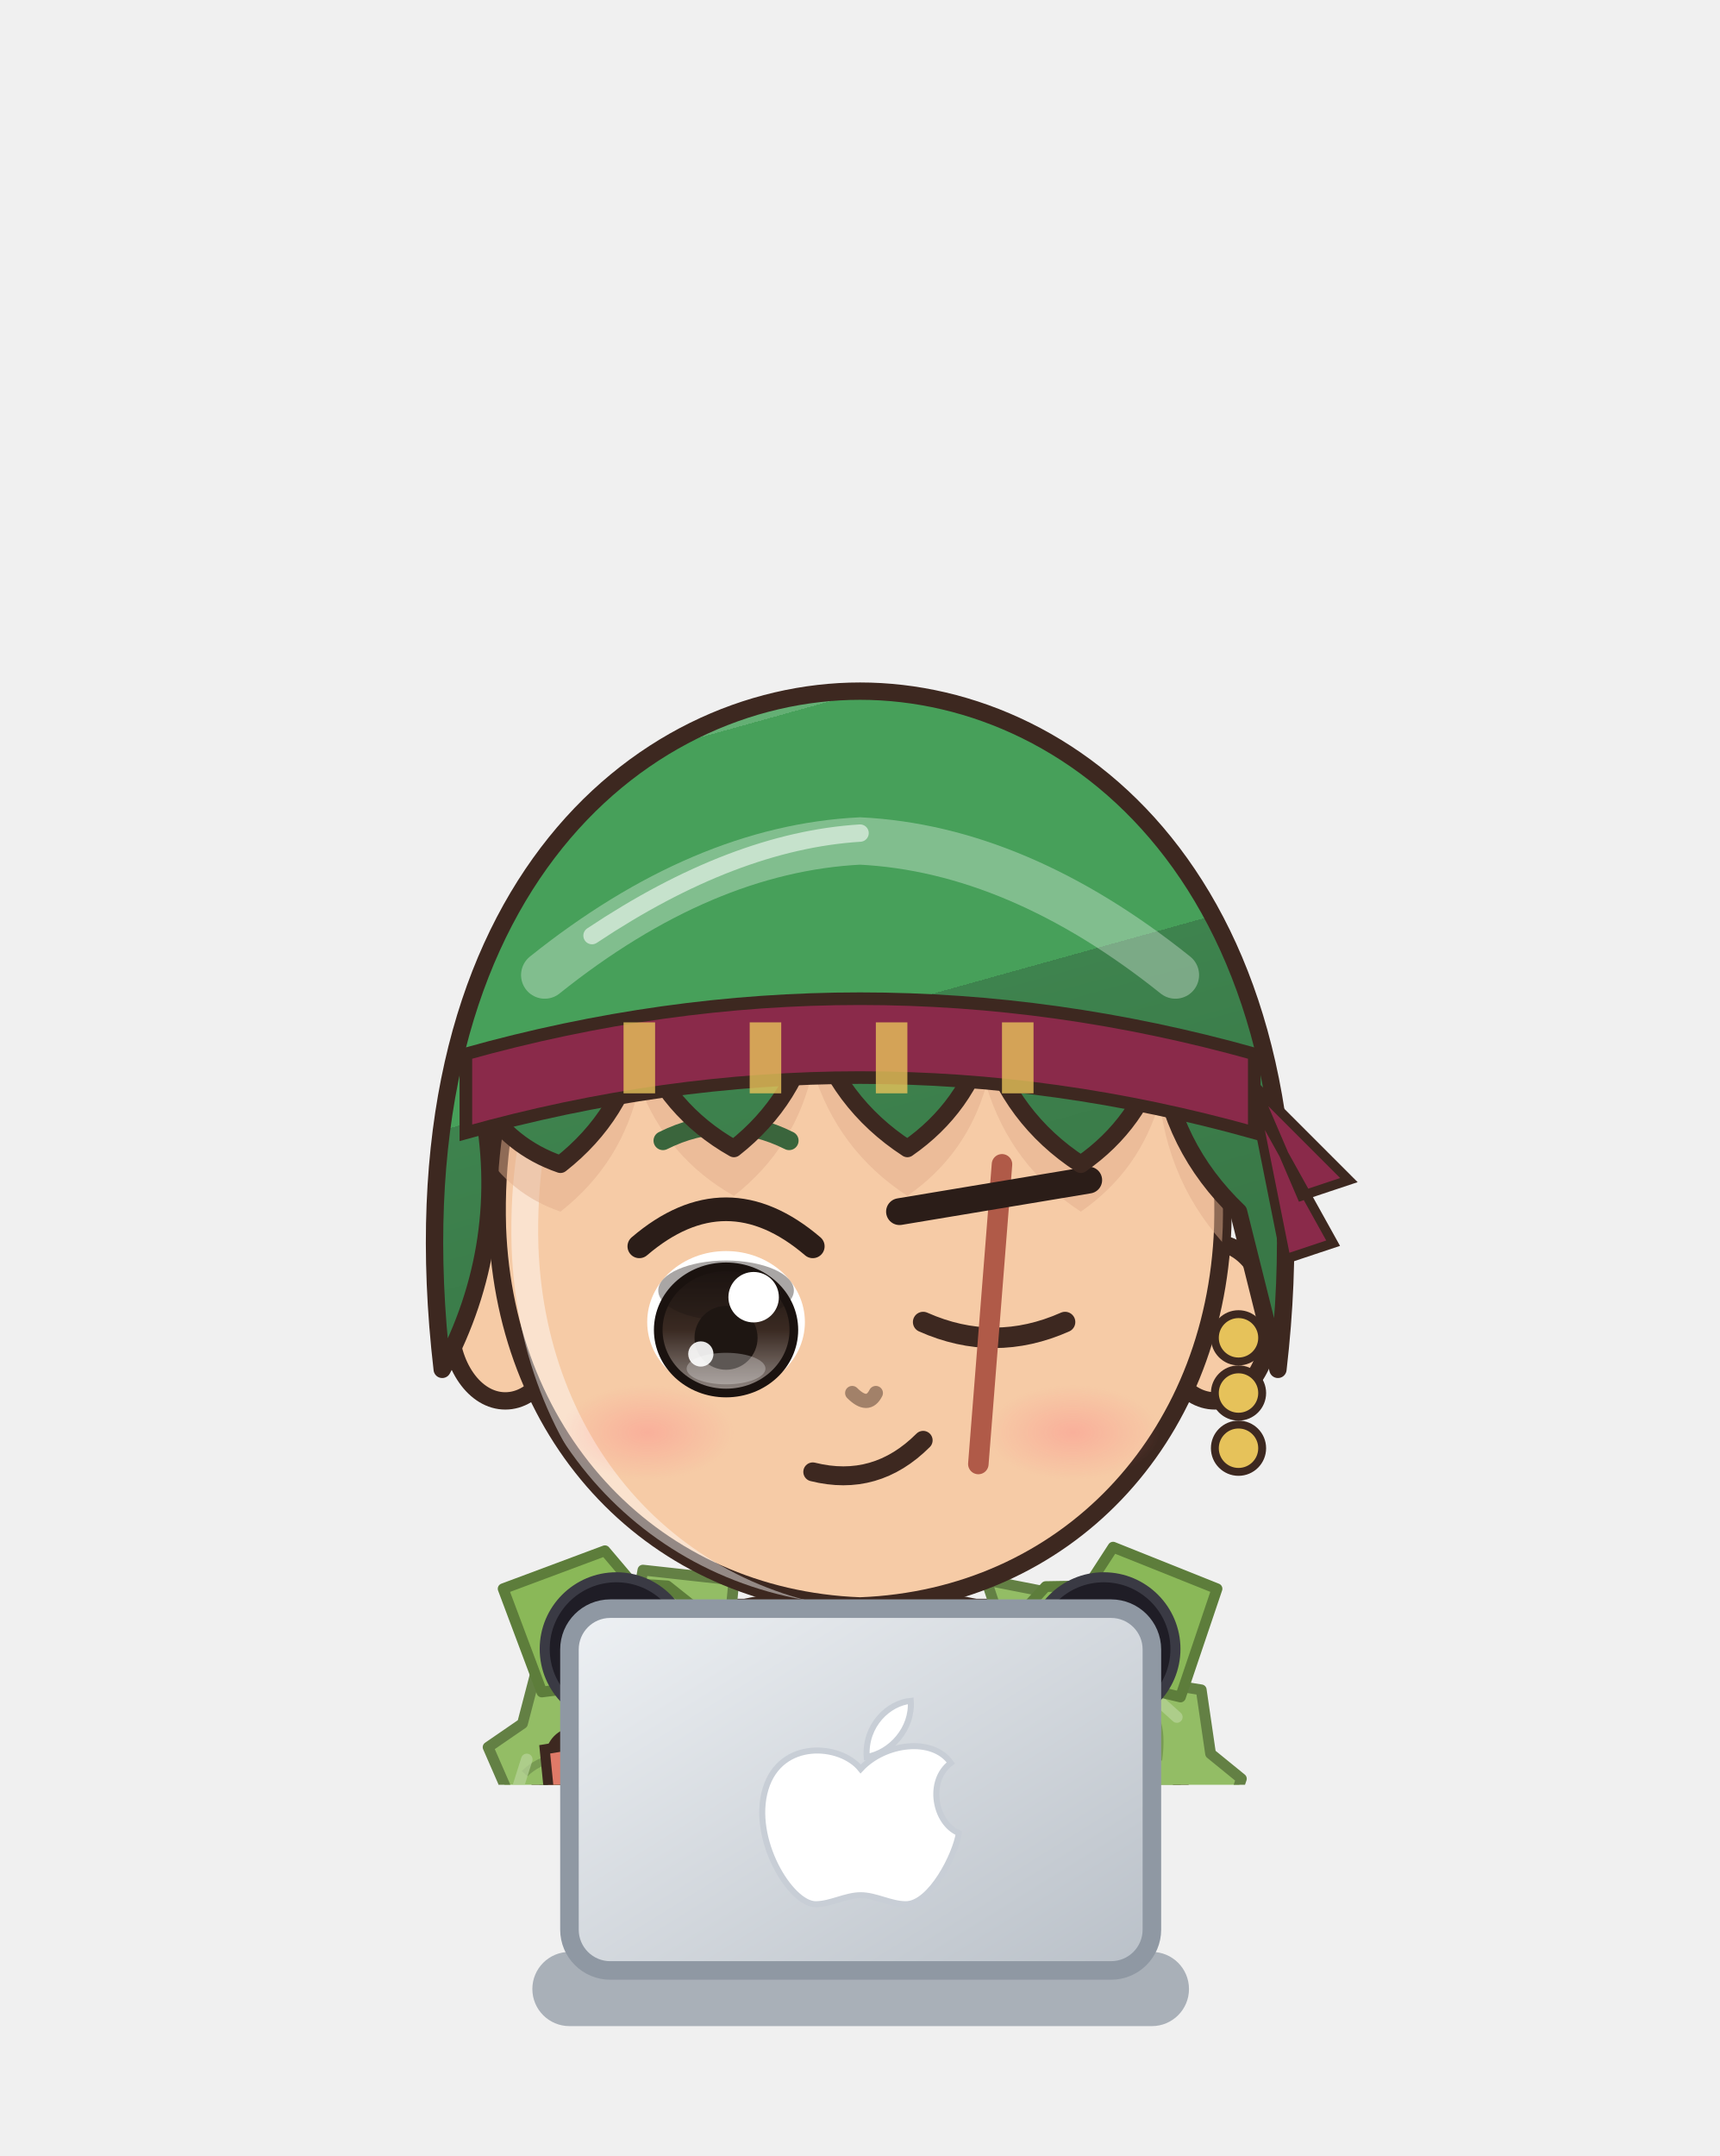
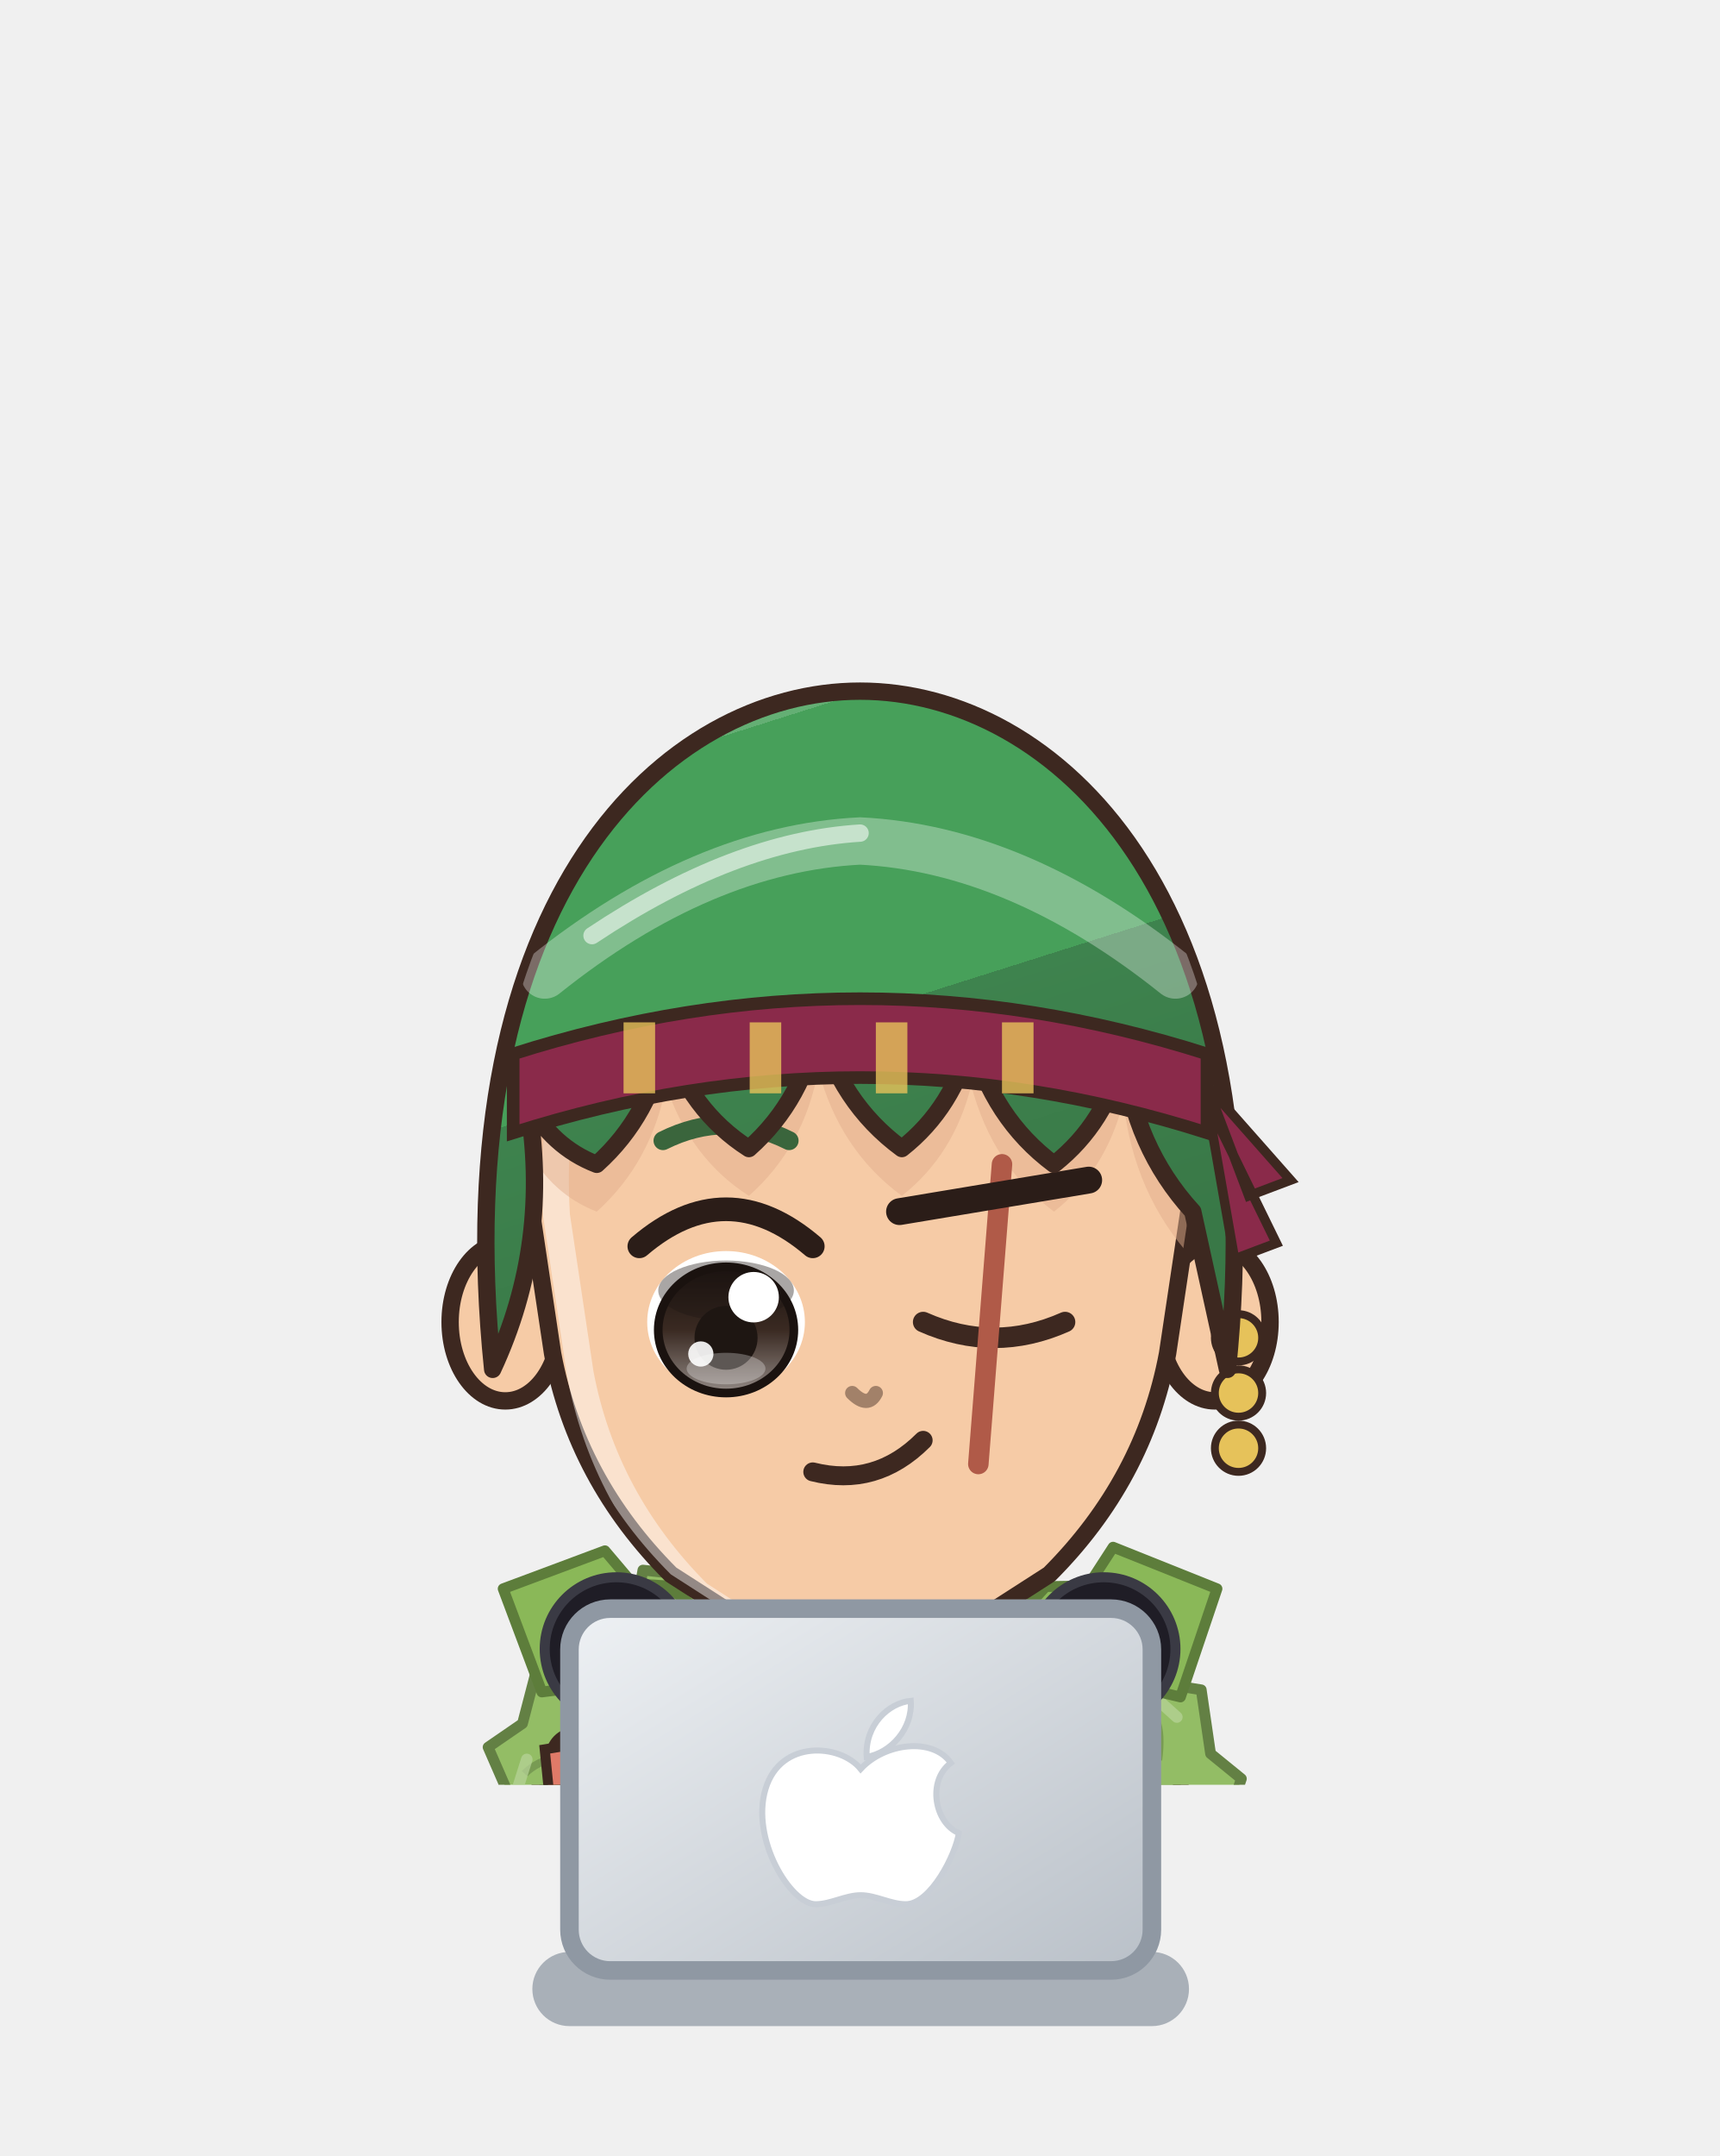
<svg xmlns="http://www.w3.org/2000/svg" viewBox="615.6 541.8 92.7 116.2" width="92.7" height="116.2">
  <svg x="615.6" y="541.8" viewBox="-120 -180 240 248.94" width="92.736" height="96.192">
    <defs>
      <linearGradient id="hair139" x1="0" y1="0" x2=".35" y2="1">
        <stop offset="0" stop-color="#64af74" />
        <stop offset=".16" stop-color="#64af74" />
        <stop offset=".16" stop-color="#47a05a" />
        <stop offset=".58" stop-color="#47a05a" />
        <stop offset=".58" stop-color="#3e834e" />
        <stop offset="1" stop-color="#397847" />
      </linearGradient>
      <radialGradient id="skin139" cx=".4" cy=".32" r=".85">
        <stop offset="0" stop-color="#f6cba6" />
        <stop offset=".84" stop-color="#f6cba6" />
        <stop offset=".84" stop-color="#eaba96" />
        <stop offset="1" stop-color="#eaba96" />
      </radialGradient>
      <linearGradient id="cloth139" x1="0" y1="0" x2=".45" y2="1">
        <stop offset="0" stop-color="#597459" />
        <stop offset=".16" stop-color="#597459" />
        <stop offset=".16" stop-color="#3a5a3a" />
        <stop offset=".6" stop-color="#3a5a3a" />
        <stop offset=".6" stop-color="#344c35" />
        <stop offset="1" stop-color="#2f4530" />
      </linearGradient>
      <linearGradient id="iris139" x1="0" y1="0" x2="0" y2="1">
        <stop offset="0" stop-color="#1a120f" />
        <stop offset=".5" stop-color="#3a2a22" />
        <stop offset="1" stop-color="#928985" />
      </linearGradient>
      <linearGradient id="gold139" x1="0" y1="0" x2="1" y2="1">
        <stop offset="0" stop-color="#f6d27a" />
        <stop offset=".55" stop-color="#d9a63a" />
        <stop offset="1" stop-color="#a8761e" />
      </linearGradient>
      <linearGradient id="steel139" x1="0" y1="0" x2="1" y2="1">
        <stop offset="0" stop-color="#e4e8ee" />
        <stop offset=".5" stop-color="#9aa3ad" />
        <stop offset="1" stop-color="#5a606a" />
      </linearGradient>
      <linearGradient id="beard139" x1="0" y1="0" x2="0" y2="1">
        <stop offset="0" stop-color="#e6e6ea" />
        <stop offset="1" stop-color="#b8b8c2" />
      </linearGradient>
      <radialGradient id="hawkiris139" cx=".45" cy=".4" r=".7">
        <stop offset="0" stop-color="#ffe27a" />
        <stop offset=".6" stop-color="#e8a52a" />
        <stop offset="1" stop-color="#9a5a12" />
      </radialGradient>
      <linearGradient id="straw139" x1="0" y1="0" x2=".3" y2="1">
        <stop offset="0" stop-color="#ffe7aa" />
        <stop offset=".16" stop-color="#ffe7aa" />
        <stop offset=".16" stop-color="#ffe39a" />
        <stop offset=".58" stop-color="#ffe39a" />
        <stop offset=".58" stop-color="#e9b456" />
        <stop offset="1" stop-color="#d6a54f" />
      </linearGradient>
      <radialGradient id="blush139">
        <stop offset="0" stop-color="#ff7f86" stop-opacity=".9" />
        <stop offset="1" stop-color="#ff7f86" stop-opacity="0" />
      </radialGradient>
      <clipPath id="face139">
-         <path d="M -46,-4 C -47,-38 -25,-55 0,-55 C 25,-55 47,-38 46,-4 C 45,23 26,43 0,44 C -26,43 -45,23 -46,-4 Z" />
+         <path d="M -42,-8 C -44,-42 -24,-56 0,-56 C 24,-56 44,-42 42,-8 L 39,12 Q 36,28 24,40 L 10,49 Q 0,52 -10,49 L -24,40 Q -36,28 -39,12 Z" />
      </clipPath>
      <clipPath id="torso139">
        <path d="M -30,50 C -34,68 -28,94 -26,124 L 26,124 C 28,94 34,68 30,50 C 18,40 -18,40 -30,50 Z" />
      </clipPath>
    </defs>
    <ellipse cx="0" cy="208" rx="42" ry="7" fill="#000000" opacity=".16" />
    <g transform="translate(0,44.0) scale(1.100,1.100) translate(0,-44)" />
    <g transform="translate(0,205) scale(1,1) translate(0,-205)">
      <defs>
        <linearGradient id="cp139" x1="0" y1="0" x2="1" y2="0">
          <stop offset="0" stop-color="#60803d" />
          <stop offset=".3" stop-color="#8ab858" />
          <stop offset=".5" stop-color="#9fc476" />
          <stop offset=".7" stop-color="#8ab858" />
          <stop offset="1" stop-color="#60803d" />
        </linearGradient>
      </defs>
      <path d="M -22,44 C -48.0,54 -60,100 -62,188 L 62,188 C 60,100 48.0,54 22,44 Z" fill="url(#cp139)" stroke="#3d2820" stroke-width="2" stroke-linejoin="round" />
      <path d="M -22,46 C -34,60 -38,110 -36,182 L 36,182 C 38,110 34,60 22,46 Z" fill="#557236" opacity=".55" />
      <path d="M -33.0,184 Q -29.0,124.0 -24,58" stroke="#60803d" stroke-width="1.6" fill="none" opacity=".45" />
      <path d="M -51.0,184 Q -47.0,124.0 -24,58" stroke="#60803d" stroke-width="1.6" fill="none" opacity=".45" />
      <path d="M 33.0,184 Q 29.0,124.0 24,58" stroke="#60803d" stroke-width="1.6" fill="none" opacity=".45" />
      <path d="M 51.0,184 Q 47.0,124.0 24,58" stroke="#60803d" stroke-width="1.6" fill="none" opacity=".45" />
      <path d="M -17.6,40.4 L -30.3,39.0 L -31.4,45.0 L -38.0,44.7 L -38.5,51.5 L -44.8,51.6 L -47.1,60.4 L -51.9,63.7 L -49.5,69.2 L -54.6,72.4 L -53.4,77.6 L -58.5,80.8 L -55.4,86.6 L -59.9,89.9 L -57.9,95.3 L -63.4,98.4 L -61.3,103.9 L -66.0,109.4 L -63.4,113.9 L -67.5,118.0 L -62.9,122.7 L -67.1,126.8 L -64.5,131.4 L -67.4,135.5 L -64.2,140.1 L -69.3,144.2 L -65.9,148.8 L -69.4,152.9 L -66.3,157.5 L -69.2,161.6 L -66.9,166.2 L -69.8,170.4 L -66.9,174.9 L -72.2,178.9 L -62.7,189.5 L -58.8,192.7 L -54.3,191.0 L -50.6,195.5 L -45.8,191.5 L -42.2,196.9 L -37.4,192.9 L -33.8,198.0 L -28.9,193.7 L -24.0,199.2 L -19.6,194.3 L -15.3,198.5 L -10.9,195.3 L -6.5,198.9 L -2.2,194.1 L 2.2,199.2 L 6.5,194.9 L 10.9,197.7 L 15.3,194.1 L 19.6,199.7 L 24.7,194.4 L 29.4,197.0 L 33.1,193.1 L 38.0,197.3 L 41.6,192.2 L 46.3,195.5 L 50.0,190.6 L 54.9,195.6 L 58.5,190.1 L 70.4,183.4 L 67.5,179.3 L 71.7,174.6 L 67.0,170.5 L 69.7,166.0 L 66.4,161.8 L 68.7,157.3 L 65.4,153.2 L 68.3,148.6 L 64.4,144.5 L 69.1,139.8 L 64.1,135.8 L 68.5,131.1 L 64.3,127.0 L 66.4,122.5 L 63.0,118.3 L 67.9,113.6 L 62.3,108.3 L 64.6,102.8 L 59.1,99.8 L 61.5,94.2 L 56.7,90.9 L 58.0,85.7 L 53.9,82.2 L 56.2,76.7 L 51.4,73.4 L 53.2,68.1 L 48.9,64.6 L 47.6,55.7 L 42.0,54.8 L 40.7,49.0 L 34.7,48.5 L 33.6,42.5 L 27.3,42.3 L 17.6,40.4 L 20.7,49.7 L 21.8,55.7 L 27.9,56.1 L 29.8,61.3 L 35.0,62.6 L 36.5,68.2 L 38.6,67.9 L 36.8,73.2 L 41.1,76.7 L 40.6,81.6 L 44.0,85.3 L 42.9,90.5 L 46.5,94.1 L 45.8,99.1 L 49.0,102.9 L 48.0,108.0 L 51.8,111.6 L 48.9,114.9 L 52.6,119.0 L 49.1,123.7 L 52.7,127.8 L 50.9,132.3 L 53.0,136.5 L 51.2,141.0 L 53.7,145.2 L 50.8,149.8 L 54.6,153.9 L 52.5,158.4 L 55.5,162.6 L 53.4,167.1 L 55.8,171.3 L 53.9,175.8 L 56.1,180.0 L 53.2,184.6 L 57.1,179.0 L 52.4,176.3 L 48.7,180.7 L 44.1,178.4 L 40.1,181.1 L 35.7,180.1 L 31.7,182.3 L 27.1,180.0 L 23.3,183.4 L 19.6,181.2 L 15.3,184.0 L 10.9,180.7 L 6.5,183.8 L 2.2,181.4 L -2.2,184.0 L -6.5,181.0 L -10.9,183.1 L -15.3,180.8 L -19.6,183.4 L -24.0,181.2 L -27.5,182.6 L -31.3,179.1 L -36.0,182.1 L -39.9,178.9 L -44.4,180.8 L -48.3,178.0 L -52.8,179.5 L -56.7,176.2 L -61.3,178.9 L -52.9,180.2 L -56.4,175.6 L -52.4,171.5 L -55.9,166.9 L -52.4,162.8 L -55.0,158.2 L -52.6,154.0 L -54.7,149.5 L -51.6,145.3 L -54.0,140.8 L -51.5,136.6 L -52.7,132.2 L -50.6,127.9 L -52.6,123.4 L -50.3,119.2 L -51.8,114.7 L -49.3,110.5 L -50.2,107.3 L -45.8,103.9 L -47.8,98.5 L -43.4,95.1 L -44.6,89.9 L -41.5,86.1 L -41.8,81.2 L -38.3,77.5 L -39.6,72.3 L -36.4,68.6 L -37.0,63.6 L -32.6,65.3 L -31.0,59.8 L -26.3,57.9 L -24.1,53.1 L -18.7,51.9 Z" fill="#93bd65" stroke="#638044" stroke-width="1.5" stroke-linejoin="round" />
      <path d="M -21.1,46.3 q -3.5,-0.9 -5.6,-0.3" stroke="#638044" stroke-width="1.1" fill="none" opacity=".55" />
      <path d="M -26.2,43.5 l -3.0,2.7" stroke="#b8d49a" stroke-width="1.6" stroke-linecap="round" opacity=".7" />
      <path d="M -33.5,54.1 q -3.5,-0.9 -5.6,-0.3" stroke="#638044" stroke-width="1.1" fill="none" opacity=".55" />
      <path d="M -41.8,64.8 q -3.5,1.0 -5.0,2.6" stroke="#638044" stroke-width="1.1" fill="none" opacity=".55" />
      <path d="M -46.5,65.4 l -1.2,3.8" stroke="#b8d49a" stroke-width="1.6" stroke-linecap="round" opacity=".7" />
      <path d="M -48.1,77.2 q -3.5,1.0 -5.0,2.6" stroke="#638044" stroke-width="1.1" fill="none" opacity=".55" />
      <path d="M -52.3,90.2 q -3.5,1.0 -5.0,2.6" stroke="#638044" stroke-width="1.1" fill="none" opacity=".55" />
      <path d="M -54.7,91.6 l -1.2,3.8" stroke="#b8d49a" stroke-width="1.6" stroke-linecap="round" opacity=".7" />
      <path d="M -55.9,103.4 q -3.5,1.0 -5.0,2.6" stroke="#638044" stroke-width="1.1" fill="none" opacity=".55" />
      <path d="M -57.3,116.7 q -3.1,1.8 -4.3,3.7" stroke="#638044" stroke-width="1.1" fill="none" opacity=".55" />
      <path d="M -60.9,118.5 l -0.3,4.0" stroke="#b8d49a" stroke-width="1.6" stroke-linecap="round" opacity=".7" />
      <path d="M -60.5,129.6 q -3.1,1.8 -4.3,3.7" stroke="#638044" stroke-width="1.1" fill="none" opacity=".55" />
      <path d="M -62.2,142.6 q -3.1,1.8 -4.3,3.7" stroke="#638044" stroke-width="1.1" fill="none" opacity=".55" />
      <path d="M -62.6,144.6 l -0.3,4.0" stroke="#b8d49a" stroke-width="1.6" stroke-linecap="round" opacity=".7" />
      <path d="M -57.8,156.0 q -3.1,1.8 -4.3,3.7" stroke="#638044" stroke-width="1.1" fill="none" opacity=".55" />
      <path d="M -60.3,169.0 q -3.1,1.8 -4.3,3.7" stroke="#638044" stroke-width="1.1" fill="none" opacity=".55" />
      <path d="M -64.4,170.7 l -0.3,4.0" stroke="#b8d49a" stroke-width="1.6" stroke-linecap="round" opacity=".7" />
      <path d="M -64.3,186.0 q 1.6,3.2 3.4,4.5" stroke="#638044" stroke-width="1.1" fill="none" opacity=".55" />
      <path d="M -51.4,186.3 q 1.6,3.2 3.4,4.5" stroke="#638044" stroke-width="1.1" fill="none" opacity=".55" />
      <path d="M -49.8,188.9 l 4.0,0.5" stroke="#b8d49a" stroke-width="1.6" stroke-linecap="round" opacity=".7" />
      <path d="M -38.6,186.5 q 1.6,3.2 3.4,4.5" stroke="#638044" stroke-width="1.1" fill="none" opacity=".55" />
      <path d="M -26.0,190.3 q 2.0,3.0 4.0,4.0" stroke="#638044" stroke-width="1.1" fill="none" opacity=".55" />
      <path d="M -24.0,192.3 l 4.0,0.0" stroke="#b8d49a" stroke-width="1.6" stroke-linecap="round" opacity=".7" />
      <path d="M -12.9,187.6 q 2.0,3.0 4.0,4.0" stroke="#638044" stroke-width="1.1" fill="none" opacity=".55" />
      <path d="M 0.2,191.2 q 2.0,3.0 4.0,4.0" stroke="#638044" stroke-width="1.1" fill="none" opacity=".55" />
      <path d="M 2.2,192.3 l 4.0,0.0" stroke="#b8d49a" stroke-width="1.6" stroke-linecap="round" opacity=".7" />
      <path d="M 13.3,186.4 q 2.0,3.0 4.0,4.0" stroke="#638044" stroke-width="1.1" fill="none" opacity=".55" />
      <path d="M 25.9,186.3 q 2.4,2.7 4.5,3.4" stroke="#638044" stroke-width="1.1" fill="none" opacity=".55" />
      <path d="M 28.7,191.7 l 4.0,-0.5" stroke="#b8d49a" stroke-width="1.6" stroke-linecap="round" opacity=".7" />
      <path d="M 39.1,188.8 q 2.4,2.7 4.5,3.4" stroke="#638044" stroke-width="1.1" fill="none" opacity=".55" />
      <path d="M 51.5,184.9 q 2.4,2.7 4.5,3.4" stroke="#638044" stroke-width="1.1" fill="none" opacity=".55" />
      <path d="M 54.0,188.4 l 4.0,-0.5" stroke="#b8d49a" stroke-width="1.6" stroke-linecap="round" opacity=".7" />
      <path d="M 63.6,181.5 q 2.9,-2.2 3.7,-4.3" stroke="#638044" stroke-width="1.1" fill="none" opacity=".55" />
      <path d="M 63.5,168.4 q 2.9,-2.2 3.7,-4.3" stroke="#638044" stroke-width="1.1" fill="none" opacity=".55" />
      <path d="M 64.1,166.4 l -0.3,-4.0" stroke="#b8d49a" stroke-width="1.6" stroke-linecap="round" opacity=".7" />
      <path d="M 61.6,155.4 q 2.9,-2.2 3.7,-4.3" stroke="#638044" stroke-width="1.1" fill="none" opacity=".55" />
      <path d="M 60.1,142.4 q 2.9,-2.2 3.7,-4.3" stroke="#638044" stroke-width="1.1" fill="none" opacity=".55" />
      <path d="M 62.4,140.2 l -0.3,-4.0" stroke="#b8d49a" stroke-width="1.6" stroke-linecap="round" opacity=".7" />
      <path d="M 57.0,129.5 q 2.9,-2.2 3.7,-4.3" stroke="#638044" stroke-width="1.1" fill="none" opacity=".55" />
      <path d="M 57.5,116.3 q 2.9,-2.2 3.7,-4.3" stroke="#638044" stroke-width="1.1" fill="none" opacity=".55" />
      <path d="M 60.6,114.1 l -0.3,-4.0" stroke="#b8d49a" stroke-width="1.6" stroke-linecap="round" opacity=".7" />
      <path d="M 53.3,103.7 q 2.3,-2.8 2.6,-5.0" stroke="#638044" stroke-width="1.1" fill="none" opacity=".55" />
      <path d="M 52.7,89.5 q 2.3,-2.8 2.6,-5.0" stroke="#638044" stroke-width="1.1" fill="none" opacity=".55" />
      <path d="M 53.3,87.2 l -1.2,-3.8" stroke="#b8d49a" stroke-width="1.6" stroke-linecap="round" opacity=".7" />
      <path d="M 49.6,76.1 q 2.3,-2.8 2.6,-5.0" stroke="#638044" stroke-width="1.1" fill="none" opacity=".55" />
      <path d="M 41.6,65.5 q 0.5,-3.6 -0.3,-5.6" stroke="#638044" stroke-width="1.1" fill="none" opacity=".55" />
      <path d="M 44.2,59.5 l -3.0,-2.7" stroke="#b8d49a" stroke-width="1.6" stroke-linecap="round" opacity=".7" />
      <path d="M 32.8,53.6 q 0.5,-3.6 -0.3,-5.6" stroke="#638044" stroke-width="1.1" fill="none" opacity=".55" />
      <path d="M -23.5,118 Q -24.5,160.0 -20.5,202 L -5.5,202 Q -1.5,160.0 -2.5,118 Z" fill="#2a2a2e" stroke="#3d2820" stroke-width="2.2" stroke-linejoin="round" />
      <path d="M -13.0,137.0 L -27.0,150.0 L -22.4,154.4 L -26.1,158.8 L -23.0,163.2 L -28.2,167.6 L -23.8,172.0 L -26.2,176.4 L -22.6,180.8 L -27.2,185.2 L -23.8,189.6 L -27.0,194.0 L -13.0,207.0 L -1.3,194.0 L -2.9,189.6 L 0.3,185.2 L -2.8,180.8 L -1.3,176.4 L -2.6,172.0 L -0.6,167.6 L -3.0,163.2 L -0.9,158.8 L -2.9,154.4 L -0.9,150.0 Z" fill="#2a8a8a" stroke="#1c5d5d" stroke-width="1.5" stroke-linejoin="round" />
      <path d="M -7.7,148.0 q -3.0,2.0 -4.0,4.0" stroke="#1c5d5d" stroke-width="1.1" fill="none" opacity=".55" />
      <path d="M -19.0,150.0 l 0.0,4.0" stroke="#74b2b2" stroke-width="1.6" stroke-linecap="round" opacity=".7" />
      <path d="M -16.4,161.2 q -3.0,2.0 -4.0,4.0" stroke="#1c5d5d" stroke-width="1.1" fill="none" opacity=".55" />
      <path d="M -14.9,174.4 q -3.0,2.0 -4.0,4.0" stroke="#1c5d5d" stroke-width="1.1" fill="none" opacity=".55" />
      <path d="M -19.0,176.4 l 0.0,4.0" stroke="#74b2b2" stroke-width="1.6" stroke-linecap="round" opacity=".7" />
      <path d="M -15.9,187.6 q -3.0,2.0 -4.0,4.0" stroke="#1c5d5d" stroke-width="1.1" fill="none" opacity=".55" />
      <path d="M -31.0,151.0 L -24.0,158.8 L -19.6,154.4 L -15.2,160.1 L -10.8,154.6 L -6.4,159.9 L -2.0,154.4 L 5.0,151.0 L -2.0,146.7 L -6.4,144.6 L -10.8,147.3 L -15.2,144.2 L -19.6,147.3 L -24.0,143.8 Z" fill="#499b9b" stroke="#316969" stroke-width="1.5" stroke-linejoin="round" />
      <path d="M -26.0,149.3 q 2.0,3.0 4.0,4.0" stroke="#316969" stroke-width="1.1" fill="none" opacity=".55" />
      <path d="M -24.0,153.4 l 4.0,0.0" stroke="#88bebe" stroke-width="1.6" stroke-linecap="round" opacity=".7" />
      <path d="M -12.8,151.6 q 2.0,3.0 4.0,4.0" stroke="#316969" stroke-width="1.1" fill="none" opacity=".55" />
      <path d="M -23,158 L -3,170 M -3,158 L -23,170 M -23,174 L -3,186 M -3,174 L -23,186" stroke="#1f3a3a" stroke-width="1.6" />
      <path d="M -22,190 Q -24,195.0 -22,200 L -4,200 Q -2,195.0 -4,190 Z" fill="#1f1d26" stroke="#3d2820" stroke-width="2.2" stroke-linejoin="round" />
      <path d="M -18,194 L -18,196" stroke="#ffffff" stroke-width="2" opacity=".18" />
      <ellipse cx="-13" cy="205" rx="14" ry="7" fill="#1f1d26" stroke="#3d2820" stroke-width="2.2" stroke-linejoin="round" />
      <ellipse cx="-17" cy="202.5" rx="5" ry="2" fill="#ffffff" opacity=".3" />
      <path d="M 2.5,118 Q 1.5,160.0 5.5,202 L 20.5,202 Q 24.5,160.0 23.5,118 Z" fill="#2a2a2e" stroke="#3d2820" stroke-width="2.2" stroke-linejoin="round" />
      <path d="M 13.0,137.0 L 0.2,150.0 L 3.2,154.4 L -0.9,158.8 L 3.5,163.2 L -1.8,167.6 L 2.3,172.0 L -0.6,176.4 L 2.5,180.8 L 0.4,185.2 L 2.4,189.6 L -2.1,194.0 L 13.0,207.0 L 25.0,194.0 L 23.2,189.6 L 25.9,185.2 L 22.5,180.8 L 24.6,176.4 L 23.3,172.0 L 25.5,167.6 L 22.9,163.2 L 25.9,158.8 L 23.3,154.4 L 25.0,150.0 Z" fill="#2a8a8a" stroke="#1c5d5d" stroke-width="1.5" stroke-linejoin="round" />
      <path d="M 17.7,148.0 q -3.0,2.0 -4.0,4.0" stroke="#1c5d5d" stroke-width="1.1" fill="none" opacity=".55" />
      <path d="M 7.0,150.0 l 0.0,4.0" stroke="#74b2b2" stroke-width="1.6" stroke-linecap="round" opacity=".7" />
      <path d="M 17.2,161.2 q -3.0,2.0 -4.0,4.0" stroke="#1c5d5d" stroke-width="1.1" fill="none" opacity=".55" />
      <path d="M 7.6,174.4 q -3.0,2.0 -4.0,4.0" stroke="#1c5d5d" stroke-width="1.1" fill="none" opacity=".55" />
      <path d="M 7.0,176.4 l 0.0,4.0" stroke="#74b2b2" stroke-width="1.6" stroke-linecap="round" opacity=".7" />
      <path d="M 17.3,187.6 q -3.0,2.0 -4.0,4.0" stroke="#1c5d5d" stroke-width="1.1" fill="none" opacity=".55" />
      <path d="M -5.0,151.0 L 2.0,159.3 L 6.4,154.8 L 10.8,159.5 L 15.2,155.6 L 19.6,158.7 L 24.0,154.7 L 31.0,151.0 L 24.0,147.1 L 19.6,145.3 L 15.2,147.5 L 10.8,144.2 L 6.4,147.4 L 2.0,145.4 Z" fill="#499b9b" stroke="#316969" stroke-width="1.5" stroke-linejoin="round" />
      <path d="M 0.0,148.9 q 2.0,3.0 4.0,4.0" stroke="#316969" stroke-width="1.1" fill="none" opacity=".55" />
      <path d="M 2.0,153.4 l 4.0,0.0" stroke="#88bebe" stroke-width="1.6" stroke-linecap="round" opacity=".7" />
      <path d="M 13.2,149.7 q 2.0,3.0 4.0,4.0" stroke="#316969" stroke-width="1.1" fill="none" opacity=".55" />
      <path d="M 3,158 L 23,170 M 23,158 L 3,170 M 3,174 L 23,186 M 23,174 L 3,186" stroke="#1f3a3a" stroke-width="1.6" />
      <path d="M 4,190 Q 2,195.0 4,200 L 22,200 Q 24,195.0 22,190 Z" fill="#1f1d26" stroke="#3d2820" stroke-width="2.2" stroke-linejoin="round" />
      <path d="M 8,194 L 8,196" stroke="#ffffff" stroke-width="2" opacity=".18" />
      <ellipse cx="13" cy="205" rx="14" ry="7" fill="#1f1d26" stroke="#3d2820" stroke-width="2.2" stroke-linejoin="round" />
      <ellipse cx="9" cy="202.5" rx="5" ry="2" fill="#ffffff" opacity=".3" />
      <path d="M -30,50 C -34,68 -28,94 -26,124 L 26,124 C 28,94 34,68 30,50 C 18,40 -18,40 -30,50 Z" fill="url(#cloth139)" stroke="#3d2820" stroke-width="2.2" stroke-linejoin="round" />
      <g clip-path="url(#torso139)">
        <path d="M -30,50 C -34,68 -28,94 -26,124 L 26,124 C 28,94 34,68 30,50 C 18,40 -18,40 -30,50 Z" transform="translate(4,3)" fill="none" stroke="#ffffff" stroke-width="5" opacity=".3" />
        <path d="M -30,50 C -34,68 -28,94 -26,124 L 26,124 C 28,94 34,68 30,50 C 18,40 -18,40 -30,50 Z" transform="translate(-6,-2)" fill="none" stroke="#000000" stroke-width="9" opacity=".13" />
      </g>
      <path d="M -9,43 L 9,43 L 0,62 Z" fill="url(#skin139)" />
      <path d="M -4,50 L 4,54 M 4,50 L -4,54 M -3,57 L 3,59" stroke="#c9a45c" stroke-width="1.2" />
      <rect x="-29" y="103" width="58" height="10" fill="#1f1d26" stroke="#3d2820" stroke-width="1.8" />
      <rect x="-6" y="102" width="12" height="12" rx="1.5" fill="none" stroke="#e6b84a" stroke-width="2.4" />
      <path d="M -49.8,41.6 L -44.4,56.0 L -38.0,55.2 L -33.7,61.8 L -27.6,60.1 L -22.5,65.3 L -16.7,62.8 L -11.3,68.5 L -5.9,65.0 L 1.2,67.8 L 5.8,64.2 L 12.6,67.9 L 16.7,62.7 L 23.6,64.6 L 27.5,59.8 L 34.2,60.1 L 38.0,55.1 L 44.7,56.7 L 49.8,41.6 L 35.3,35.8 L 31.8,41.2 L 25.9,41.3 L 22.6,44.9 L 16.7,43.9 L 13.3,47.5 L 7.9,46.4 L 4.2,48.6 L -1.1,46.8 L -4.2,48.9 L -8.8,45.1 L -13.2,46.9 L -17.7,43.7 L -22.5,44.7 L -26.9,41.2 L -31.7,40.9 L -35.6,36.3 Z" fill="#8ab858" stroke="#5d7d3b" stroke-width="1.5" stroke-linejoin="round" />
      <path d="M -41.1,43.7 q 0.6,3.6 2.0,5.3" stroke="#5d7d3b" stroke-width="1.1" fill="none" opacity=".55" />
      <path d="M -41.8,50.3 l 3.7,1.6" stroke="#b2d092" stroke-width="1.6" stroke-linecap="round" opacity=".7" />
      <path d="M -26.7,51.1 q 1.0,3.5 2.5,5.1" stroke="#5d7d3b" stroke-width="1.1" fill="none" opacity=".55" />
      <path d="M -11.6,52.6 q 1.7,3.2 3.6,4.4" stroke="#5d7d3b" stroke-width="1.1" fill="none" opacity=".55" />
      <path d="M -10.5,60.6 l 4.0,0.4" stroke="#b2d092" stroke-width="1.6" stroke-linecap="round" opacity=".7" />
      <path d="M 2.6,52.7 q 2.3,2.8 4.4,3.6" stroke="#5d7d3b" stroke-width="1.1" fill="none" opacity=".55" />
      <path d="M 18.0,54.1 q 2.8,2.2 5.1,2.5" stroke="#5d7d3b" stroke-width="1.1" fill="none" opacity=".55" />
      <path d="M 21.4,58.2 l 3.8,-1.3" stroke="#b2d092" stroke-width="1.6" stroke-linecap="round" opacity=".7" />
      <path d="M 32.2,47.0 q 3.0,1.9 5.3,2.0" stroke="#5d7d3b" stroke-width="1.1" fill="none" opacity=".55" />
      <circle cx="-34" cy="50" r="10" fill="#1f1d26" stroke="#3a3a44" stroke-width="1.4" />
      <circle cx="-31" cy="47" r="3" fill="#4a4a54" />
      <circle cx="34" cy="50" r="10" fill="#1f1d26" stroke="#3a3a44" stroke-width="1.4" />
      <circle cx="31" cy="47" r="3" fill="#4a4a54" />
      <path d="M 22,110 L 62,150" stroke="#3d2820" stroke-width="9.4" stroke-linecap="round" />
      <path d="M 22,110 L 62,150" stroke="#1f1d26" stroke-width="6" stroke-linecap="round" />
      <path d="M 22,110 L 4,84" stroke="#3d2820" stroke-width="9.4" stroke-linecap="round" />
      <path d="M 22,110 L 4,84" stroke="#f4f1ea" stroke-width="6" stroke-linecap="round" />
      <ellipse cx="22" cy="110" rx="6" ry="4" fill="#c9a45c" stroke="#3d2820" stroke-width="1.4" />
      <path d="M 22,116 L 62,156" stroke="#3d2820" stroke-width="9.4" stroke-linecap="round" />
      <path d="M 22,116 L 62,156" stroke="#1f1d26" stroke-width="6" stroke-linecap="round" />
      <path d="M 22,116 L 4,90" stroke="#3d2820" stroke-width="9.4" stroke-linecap="round" />
      <path d="M 22,116 L 4,90" stroke="#c0392b" stroke-width="6" stroke-linecap="round" />
      <ellipse cx="22" cy="116" rx="6" ry="4" fill="#c9a45c" stroke="#3d2820" stroke-width="1.4" />
      <path d="M 22,122 L 62,162" stroke="#3d2820" stroke-width="9.4" stroke-linecap="round" />
      <path d="M 22,122 L 62,162" stroke="#1f1d26" stroke-width="6" stroke-linecap="round" />
      <path d="M 22,122 L 4,96" stroke="#3d2820" stroke-width="9.4" stroke-linecap="round" />
      <path d="M 22,122 L 4,96" stroke="#2b2a33" stroke-width="6" stroke-linecap="round" />
      <ellipse cx="22" cy="122" rx="6" ry="4" fill="#c9a45c" stroke="#3d2820" stroke-width="1.4" />
      <path d="M -28,54 L -38,84 L -31,102" stroke="#3d2820" stroke-width="17" fill="none" stroke-linecap="round" stroke-linejoin="round" />
      <path d="M -28,54 L -38,84 L -31,102" stroke="url(#cloth139)" stroke-width="12.6" fill="none" stroke-linecap="round" stroke-linejoin="round" />
      <path d="M -28,54 L -38,84 L -31,102" transform="translate(-2.6,-1)" stroke="#ffffff" stroke-width="2.6" fill="none" stroke-linecap="round" stroke-linejoin="round" opacity=".28" />
      <path d="M -25.3,69.9 L -39.7,65.1" stroke="#3d2820" stroke-width="8.4" stroke-linecap="round" />
      <path d="M -25.3,69.9 L -39.7,65.1" stroke="#1f1d26" stroke-width="6" stroke-linecap="round" />
      <path d="M -38.5,67.5 l -7,5 l 3,-8 Z" fill="#1f1d26" />
      <path d="M 28,54 L 38,84 L 31,102" stroke="#3d2820" stroke-width="17" fill="none" stroke-linecap="round" stroke-linejoin="round" />
      <path d="M 28,54 L 38,84 L 31,102" stroke="url(#cloth139)" stroke-width="12.6" fill="none" stroke-linecap="round" stroke-linejoin="round" />
      <path d="M 28,54 L 38,84 L 31,102" transform="translate(-2.6,-1)" stroke="#ffffff" stroke-width="2.6" fill="none" stroke-linecap="round" stroke-linejoin="round" opacity=".28" />
      <circle cx="-31" cy="102" r="8.5" fill="url(#skin139)" stroke="#3d2820" stroke-width="2.2" />
      <circle cx="31" cy="102" r="8.5" fill="url(#skin139)" stroke="#3d2820" stroke-width="2.2" />
      <path d="M -44,64 L -32,62 L -31,72 L -43,74 Z" fill="#e07a68" stroke="#3d2820" stroke-width="1.4" />
      <path d="M -10,34 L 10,34 L 9,46 Q 0,50 -9,46 Z" fill="#eaba96" />
    </g>
    <g transform="translate(0,44.0) scale(1.100,1.100) translate(0,-44)">
      <ellipse cx="-45" cy="8" rx="7" ry="10" fill="url(#skin139)" stroke="#3d2820" stroke-width="2.2" stroke-linejoin="round" />
      <ellipse cx="45" cy="8" rx="7" ry="10" fill="url(#skin139)" stroke="#3d2820" stroke-width="2.2" stroke-linejoin="round" />
-       <path d="M -46,-4 C -47,-38 -25,-55 0,-55 C 25,-55 47,-38 46,-4 C 45,23 26,43 0,44 C -26,43 -45,23 -46,-4 Z" fill="url(#skin139)" stroke="#3d2820" stroke-width="2.2" stroke-linejoin="round" />
+       <path d="M -42,-8 C -44,-42 -24,-56 0,-56 C 24,-56 44,-42 42,-8 L 39,12 Q 36,28 24,40 L 10,49 Q 0,52 -10,49 L -24,40 Q -36,28 -39,12 Z" fill="url(#skin139)" stroke="#3d2820" stroke-width="2.2" stroke-linejoin="round" />
      <g clip-path="url(#face139)">
-         <path d="M -46,-4 C -47,-38 -25,-55 0,-55 C 25,-55 47,-38 46,-4 C 45,23 26,43 0,44 C -26,43 -45,23 -46,-4 Z" transform="translate(3.5,2.5)" fill="none" stroke="#ffffff" stroke-width="3.4" opacity=".45" />
+         <path d="M -42,-8 C -44,-42 -24,-56 0,-56 C 24,-56 44,-42 42,-8 L 39,12 Q 36,28 24,40 L 10,49 Q 0,52 -10,49 L -24,40 Q -36,28 -39,12 Z" transform="translate(3.5,2.5)" fill="none" stroke="#ffffff" stroke-width="3.4" opacity=".45" />
      </g>
      <g clip-path="url(#face139)">
-         <path d="M -53,14 C -60,-46 -28,-72 0,-72 C 28,-72 60,-46 53,14 L 48,-6 Q 39.4,-14.2 38,-26 Q 35.5,-17.2 28,-12 Q 19.1,-17.8 16,-28 Q 13.5,-19.2 6,-14 Q -2.9,-19.8 -6,-30 Q -8.1,-20.2 -16,-14 Q -24.5,-18.8 -28,-28 Q -30.1,-18.2 -38,-12 Q -44.4,-14.2 -48,-20 Q -44.4,-2.1 -53,14 Z" transform="translate(0,6)" fill="#e1ad8c" opacity=".5" />
+         <path d="M -46.6,14 C -52.8,-46 -24.6,-72 0.0,-72 C 24.6,-72 52.8,-46 46.6,14 L 42.2,-6 Q 34.7,-14.2 33.4,-26 Q 31.2,-17.2 24.6,-12 Q 16.8,-17.8 14.1,-28 Q 11.9,-19.2 5.3,-14 Q -2.6,-19.8 -5.3,-30 Q -7.1,-20.2 -14.1,-14 Q -21.6,-18.8 -24.6,-28 Q -26.5,-18.2 -33.4,-12 Q -39.1,-14.2 -42.2,-20 Q -39.1,-2.1 -46.6,14 Z" transform="translate(0,6)" fill="#e1ad8c" opacity=".5" />
      </g>
      <ellipse cx="-17" cy="8" rx="10" ry="9" fill="#ffffff" />
      <ellipse cx="-17" cy="9" rx="8.6" ry="8" fill="url(#iris139)" />
      <ellipse cx="-17" cy="4.0" rx="8.6" ry="3.8" fill="#1e1612" opacity=".38" />
      <ellipse cx="-17" cy="9" rx="8.6" ry="8" fill="none" stroke="#1a120f" stroke-width="1.1" />
      <ellipse cx="-17" cy="10" rx="4" ry="4.05" fill="#1e1612" />
      <ellipse cx="-17" cy="13.9" rx="5" ry="2.0" fill="#ffffff" opacity=".28" />
      <circle cx="-13.5" cy="4.85" r="3.2" fill="#ffffff" />
      <circle cx="-20.2" cy="12.05" r="1.6" fill="#ffffff" opacity=".9" />
      <path d="M -28,-1.6 Q -17,-11 -6,-1.6" stroke="#2b1d18" stroke-width="3" fill="none" stroke-linecap="round" />
      <path d="M -25,-15 Q -17,-19 -9,-15" stroke="#3a653c" stroke-width="2.4" fill="none" stroke-linecap="round" />
      <path d="M 8,8 Q 17,12 26,8" stroke="#3d2820" stroke-width="2.6" fill="none" stroke-linecap="round" />
      <path d="M 18,-12 L 15,26" stroke="#b05a48" stroke-width="2.6" stroke-linecap="round" />
      <path d="M 5,-6 L 29,-10" stroke="#2b1d18" stroke-width="3.4" stroke-linecap="round" />
      <path d="M -6,27 Q 2,29 8,23" stroke="#3d2820" stroke-width="2.4" fill="none" stroke-linecap="round" />
-       <ellipse cx="-27" cy="22" rx="11" ry="6" fill="url(#blush139)" opacity="0.40" />
-       <ellipse cx="27" cy="22" rx="11" ry="6" fill="url(#blush139)" opacity="0.40" />
      <path d="M -1,17 Q 1,19 2,17" stroke="#a28169" stroke-width="1.8" fill="none" stroke-linecap="round" />
      <circle cx="48" cy="10" r="3" fill="#e6c25a" stroke="#3d2820" stroke-width="1" />
      <circle cx="48" cy="17" r="3" fill="#e6c25a" stroke="#3d2820" stroke-width="1" />
      <circle cx="48" cy="24" r="3" fill="#e6c25a" stroke="#3d2820" stroke-width="1" />
-       <path d="M -53,14 C -60,-46 -28,-72 0,-72 C 28,-72 60,-46 53,14 L 48,-6 Q 39.4,-14.2 38,-26 Q 35.5,-17.2 28,-12 Q 19.1,-17.8 16,-28 Q 13.5,-19.2 6,-14 Q -2.9,-19.8 -6,-30 Q -8.1,-20.2 -16,-14 Q -24.5,-18.8 -28,-28 Q -30.1,-18.2 -38,-12 Q -44.4,-14.2 -48,-20 Q -44.4,-2.1 -53,14 Z" fill="url(#hair139)" stroke="#3d2820" stroke-width="2.2" stroke-linejoin="round" />
+       <path d="M -46.6,14 C -52.8,-46 -24.6,-72 0.0,-72 C 24.6,-72 52.8,-46 46.6,14 L 42.2,-6 Q 34.7,-14.2 33.4,-26 Q 31.2,-17.2 24.6,-12 Q 16.8,-17.8 14.1,-28 Q 11.9,-19.2 5.3,-14 Q -2.6,-19.8 -5.3,-30 Q -7.1,-20.2 -14.1,-14 Q -21.6,-18.8 -24.6,-28 Q -26.5,-18.2 -33.4,-12 Q -39.1,-14.2 -42.2,-20 Q -39.1,-2.1 -46.6,14 Z" fill="url(#hair139)" stroke="#3d2820" stroke-width="2.2" stroke-linejoin="round" />
      <defs>
        <clipPath id="hf139">
-           <path d="M -53,14 C -60,-46 -28,-72 0,-72 C 28,-72 60,-46 53,14 L 48,-6 Q 39.4,-14.2 38,-26 Q 35.5,-17.2 28,-12 Q 19.1,-17.8 16,-28 Q 13.5,-19.2 6,-14 Q -2.9,-19.8 -6,-30 Q -8.1,-20.2 -16,-14 Q -24.5,-18.8 -28,-28 Q -30.1,-18.2 -38,-12 Q -44.4,-14.2 -48,-20 Q -44.4,-2.1 -53,14 Z" />
+           <path d="M -46.6,14 C -52.8,-46 -24.6,-72 0.0,-72 C 24.6,-72 52.8,-46 46.6,14 L 42.2,-6 Q 34.7,-14.2 33.4,-26 Q 31.2,-17.2 24.6,-12 Q 16.8,-17.8 14.1,-28 Q 11.9,-19.2 5.3,-14 Q -2.6,-19.8 -5.3,-30 Q -7.1,-20.2 -14.1,-14 Q -21.6,-18.8 -24.6,-28 Q -26.5,-18.2 -33.4,-12 Q -39.1,-14.2 -42.2,-20 Q -39.1,-2.1 -46.6,14 Z" />
        </clipPath>
      </defs>
      <g clip-path="url(#hf139)">
        <path d="M -40,-36 Q -20,-52 0,-53 Q 20,-52 40,-36" stroke="#ffffff" stroke-width="6" fill="none" stroke-linecap="round" opacity=".32" />
        <path d="M -34,-41 Q -16,-53 0,-54" stroke="#ffffff" stroke-width="2.2" fill="none" stroke-linecap="round" opacity=".55" />
      </g>
-       <path d="M -50,-26 Q 0,-40 50,-26 L 50,-16 Q 0,-30 -50,-16 Z" fill="#8a2a4a" stroke="#3d2820" stroke-width="1.6" />
+       <path d="M -44.0,-26 Q 0.0,-40 44.0,-26 L 44.0,-16 Q 0.0,-30 -44.0,-16 Z" fill="#8a2a4a" stroke="#3d2820" stroke-width="1.6" />
      <rect x="-30" y="-30" width="4" height="9" fill="#e6c25a" opacity=".8" />
      <rect x="-14" y="-30" width="4" height="9" fill="#e6c25a" opacity=".8" />
      <rect x="2" y="-30" width="4" height="9" fill="#e6c25a" opacity=".8" />
      <rect x="18" y="-30" width="4" height="9" fill="#e6c25a" opacity=".8" />
-       <path d="M 50,-22 L 62,-10 L 56,-8 Z M 50,-20 L 60,-2 L 54,0 Z" fill="#8a2a4a" stroke="#3d2820" stroke-width="1.2" />
+       <path d="M 44.0,-22 L 54.6,-10 L 49.3,-8 Z M 44.0,-20 L 52.8,-2 L 47.5,0 Z" fill="#8a2a4a" stroke="#3d2820" stroke-width="1.2" />
    </g>
    <g transform="translate(0,205) scale(1,1) translate(0,-205)" />
  </svg>
  <circle cx="650.0" cy="644.0" r="3.3" fill="#f6cba6" stroke="#3d2820" stroke-width="1.1" />
  <circle cx="674.0" cy="644.0" r="3.3" fill="#f6cba6" stroke="#3d2820" stroke-width="1.1" />
  <defs>
    <linearGradient id="lp140" x1="0" y1="0" x2="1" y2="1">
      <stop offset="0" stop-color="#eef1f4" />
      <stop offset="1" stop-color="#b9c0c8" />
    </linearGradient>
  </defs>
  <rect x="644.3" y="647.0" width="35.4" height="4" rx="2" fill="#a9b0b8" />
  <rect x="646.3" y="628.5" width="31.4" height="19.5" rx="2.2" fill="url(#lp140)" stroke="#8f98a3" stroke-width="1" />
  <path d="M 0,-4 C -2,-6.5 -8,-7 -9.5,-2 C -11,3 -7,9.5 -4.5,9.5 C -3,9.5 -1.5,8.6 0,8.6 C 1.5,8.6 3,9.5 4.5,9.5 C 7,9.5 9.5,4.5 9.8,2.4 C 7.4,1.4 6.6,-2.8 9,-4.6 C 7.2,-7.2 2.4,-6.6 0,-4 Z M 0.6,-5.2 C 0.4,-8.4 2.8,-10.6 5,-10.8 C 5.2,-8 3,-5.6 0.6,-5.2 Z" transform="translate(662.0,639.3) scale(0.54)" fill="#ffffff" stroke="#c8ced6" stroke-width=".6" />
</svg>
